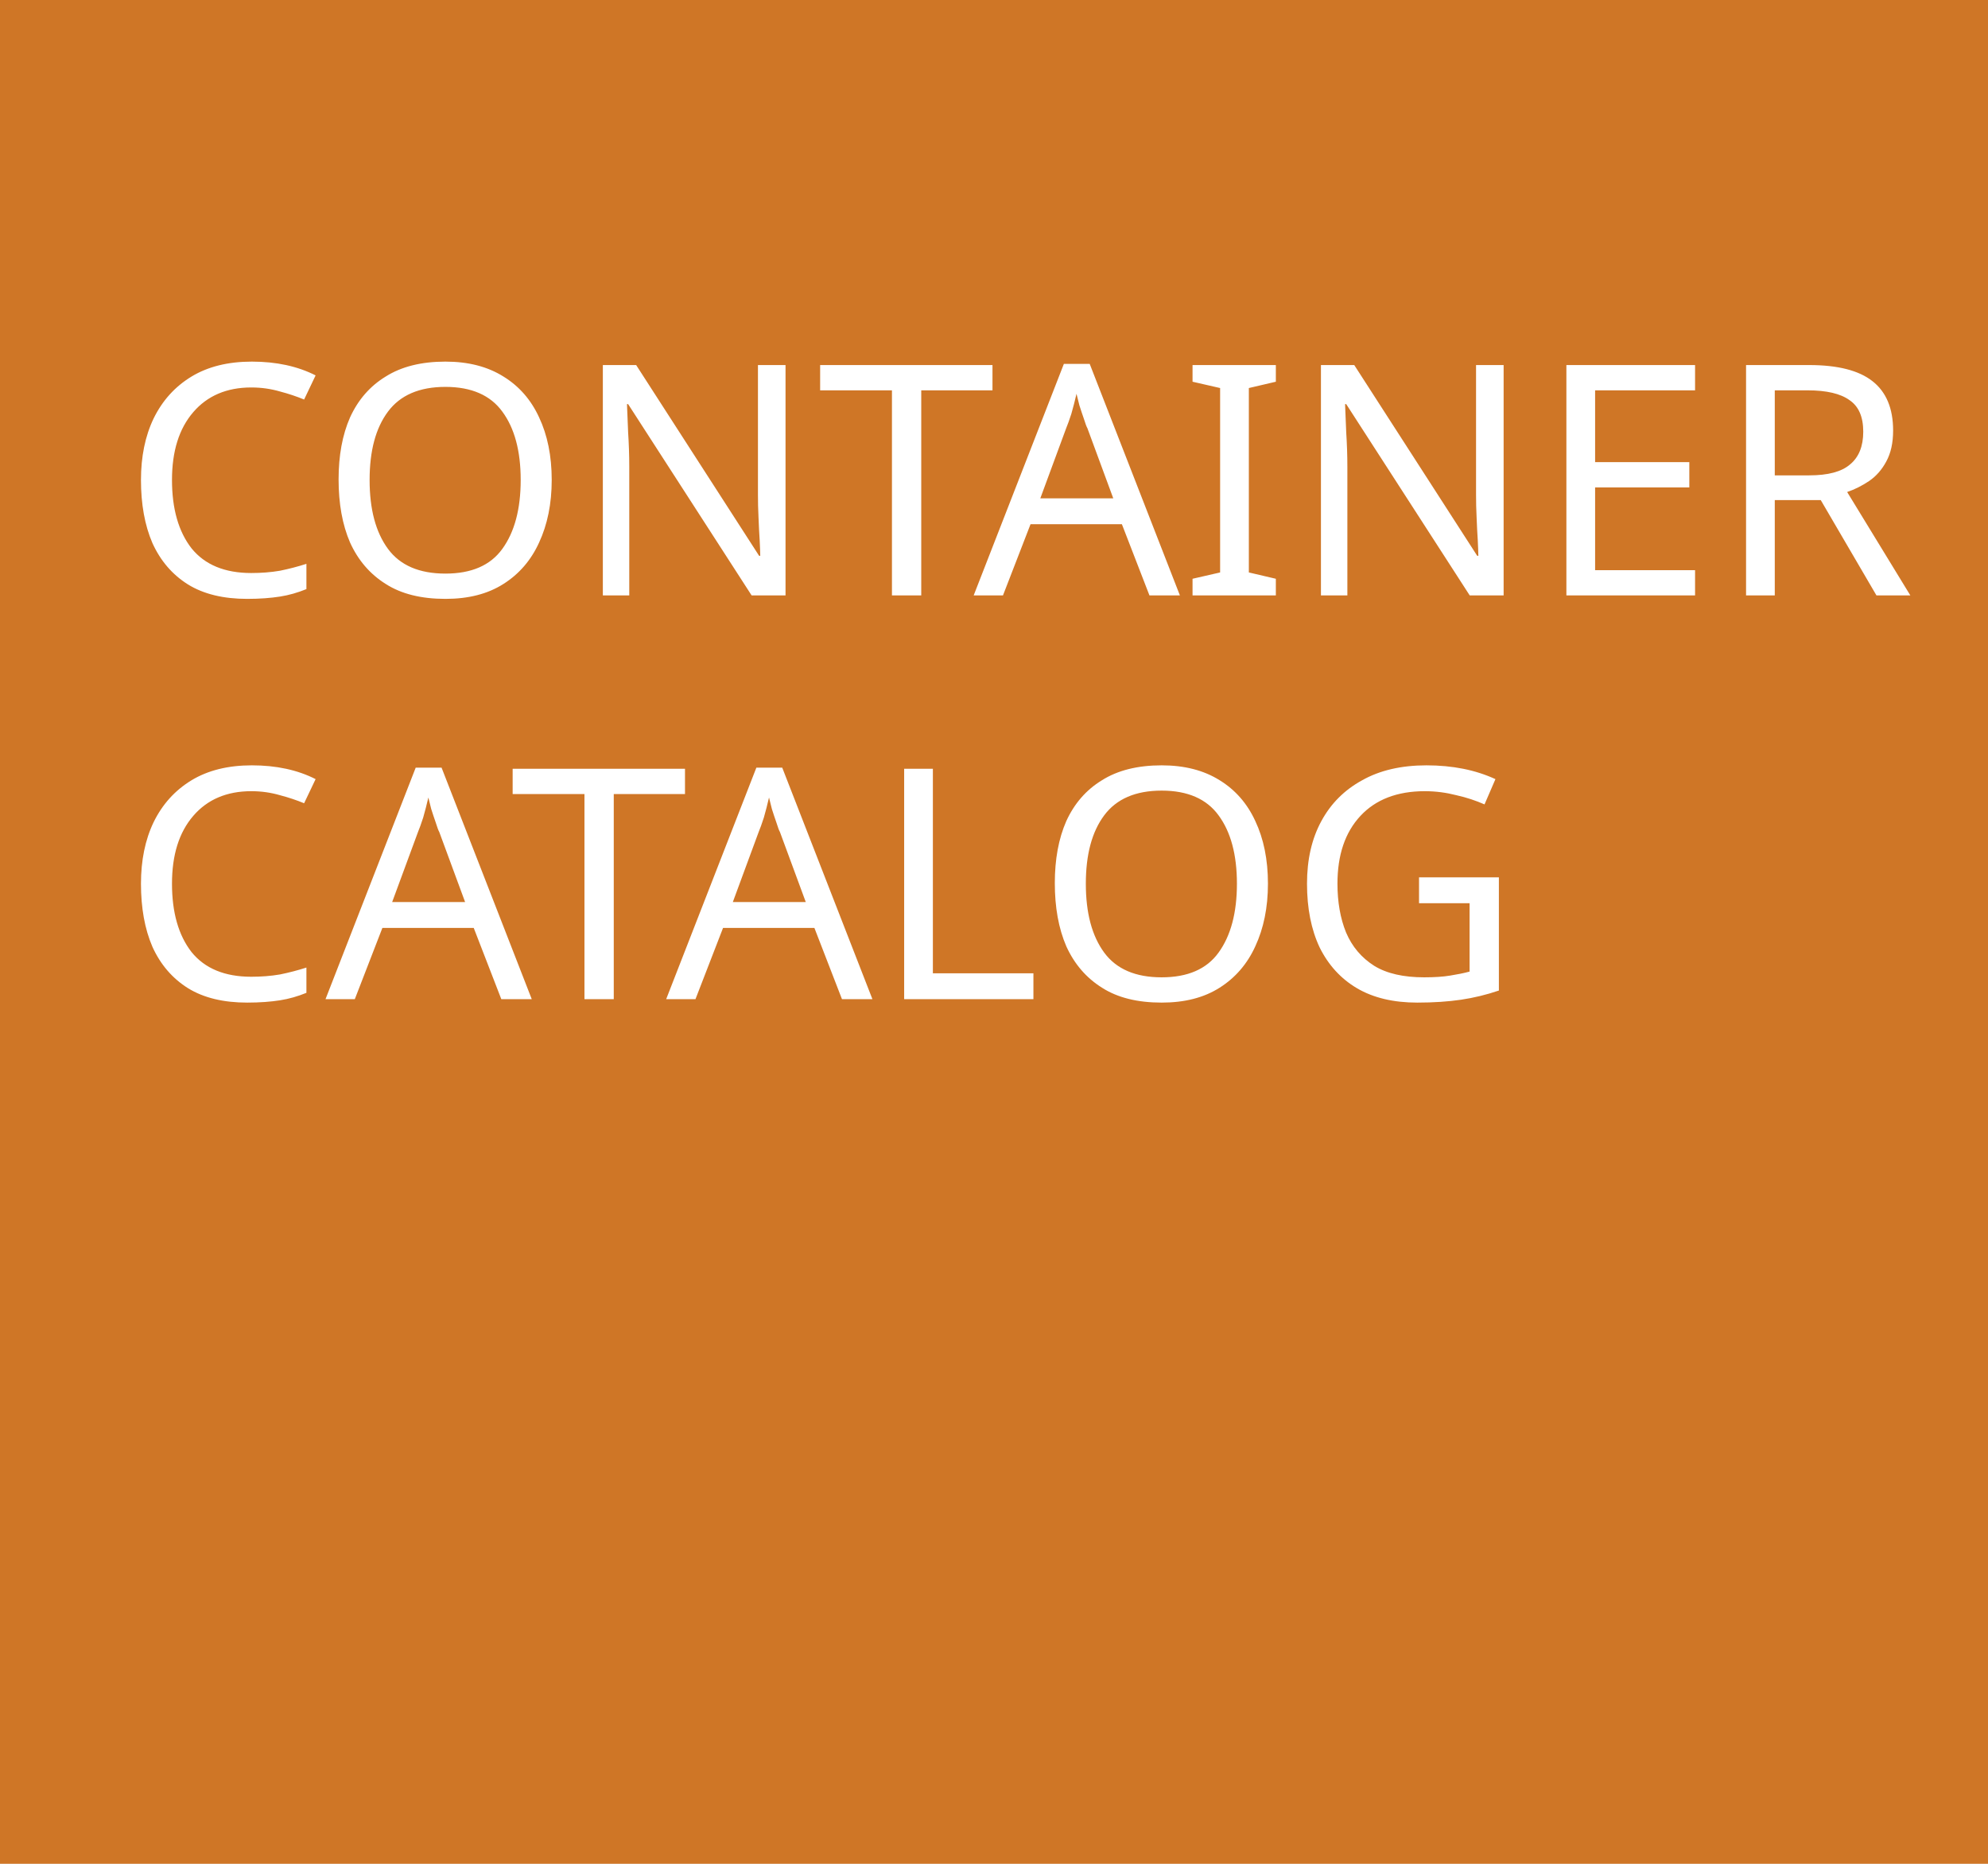
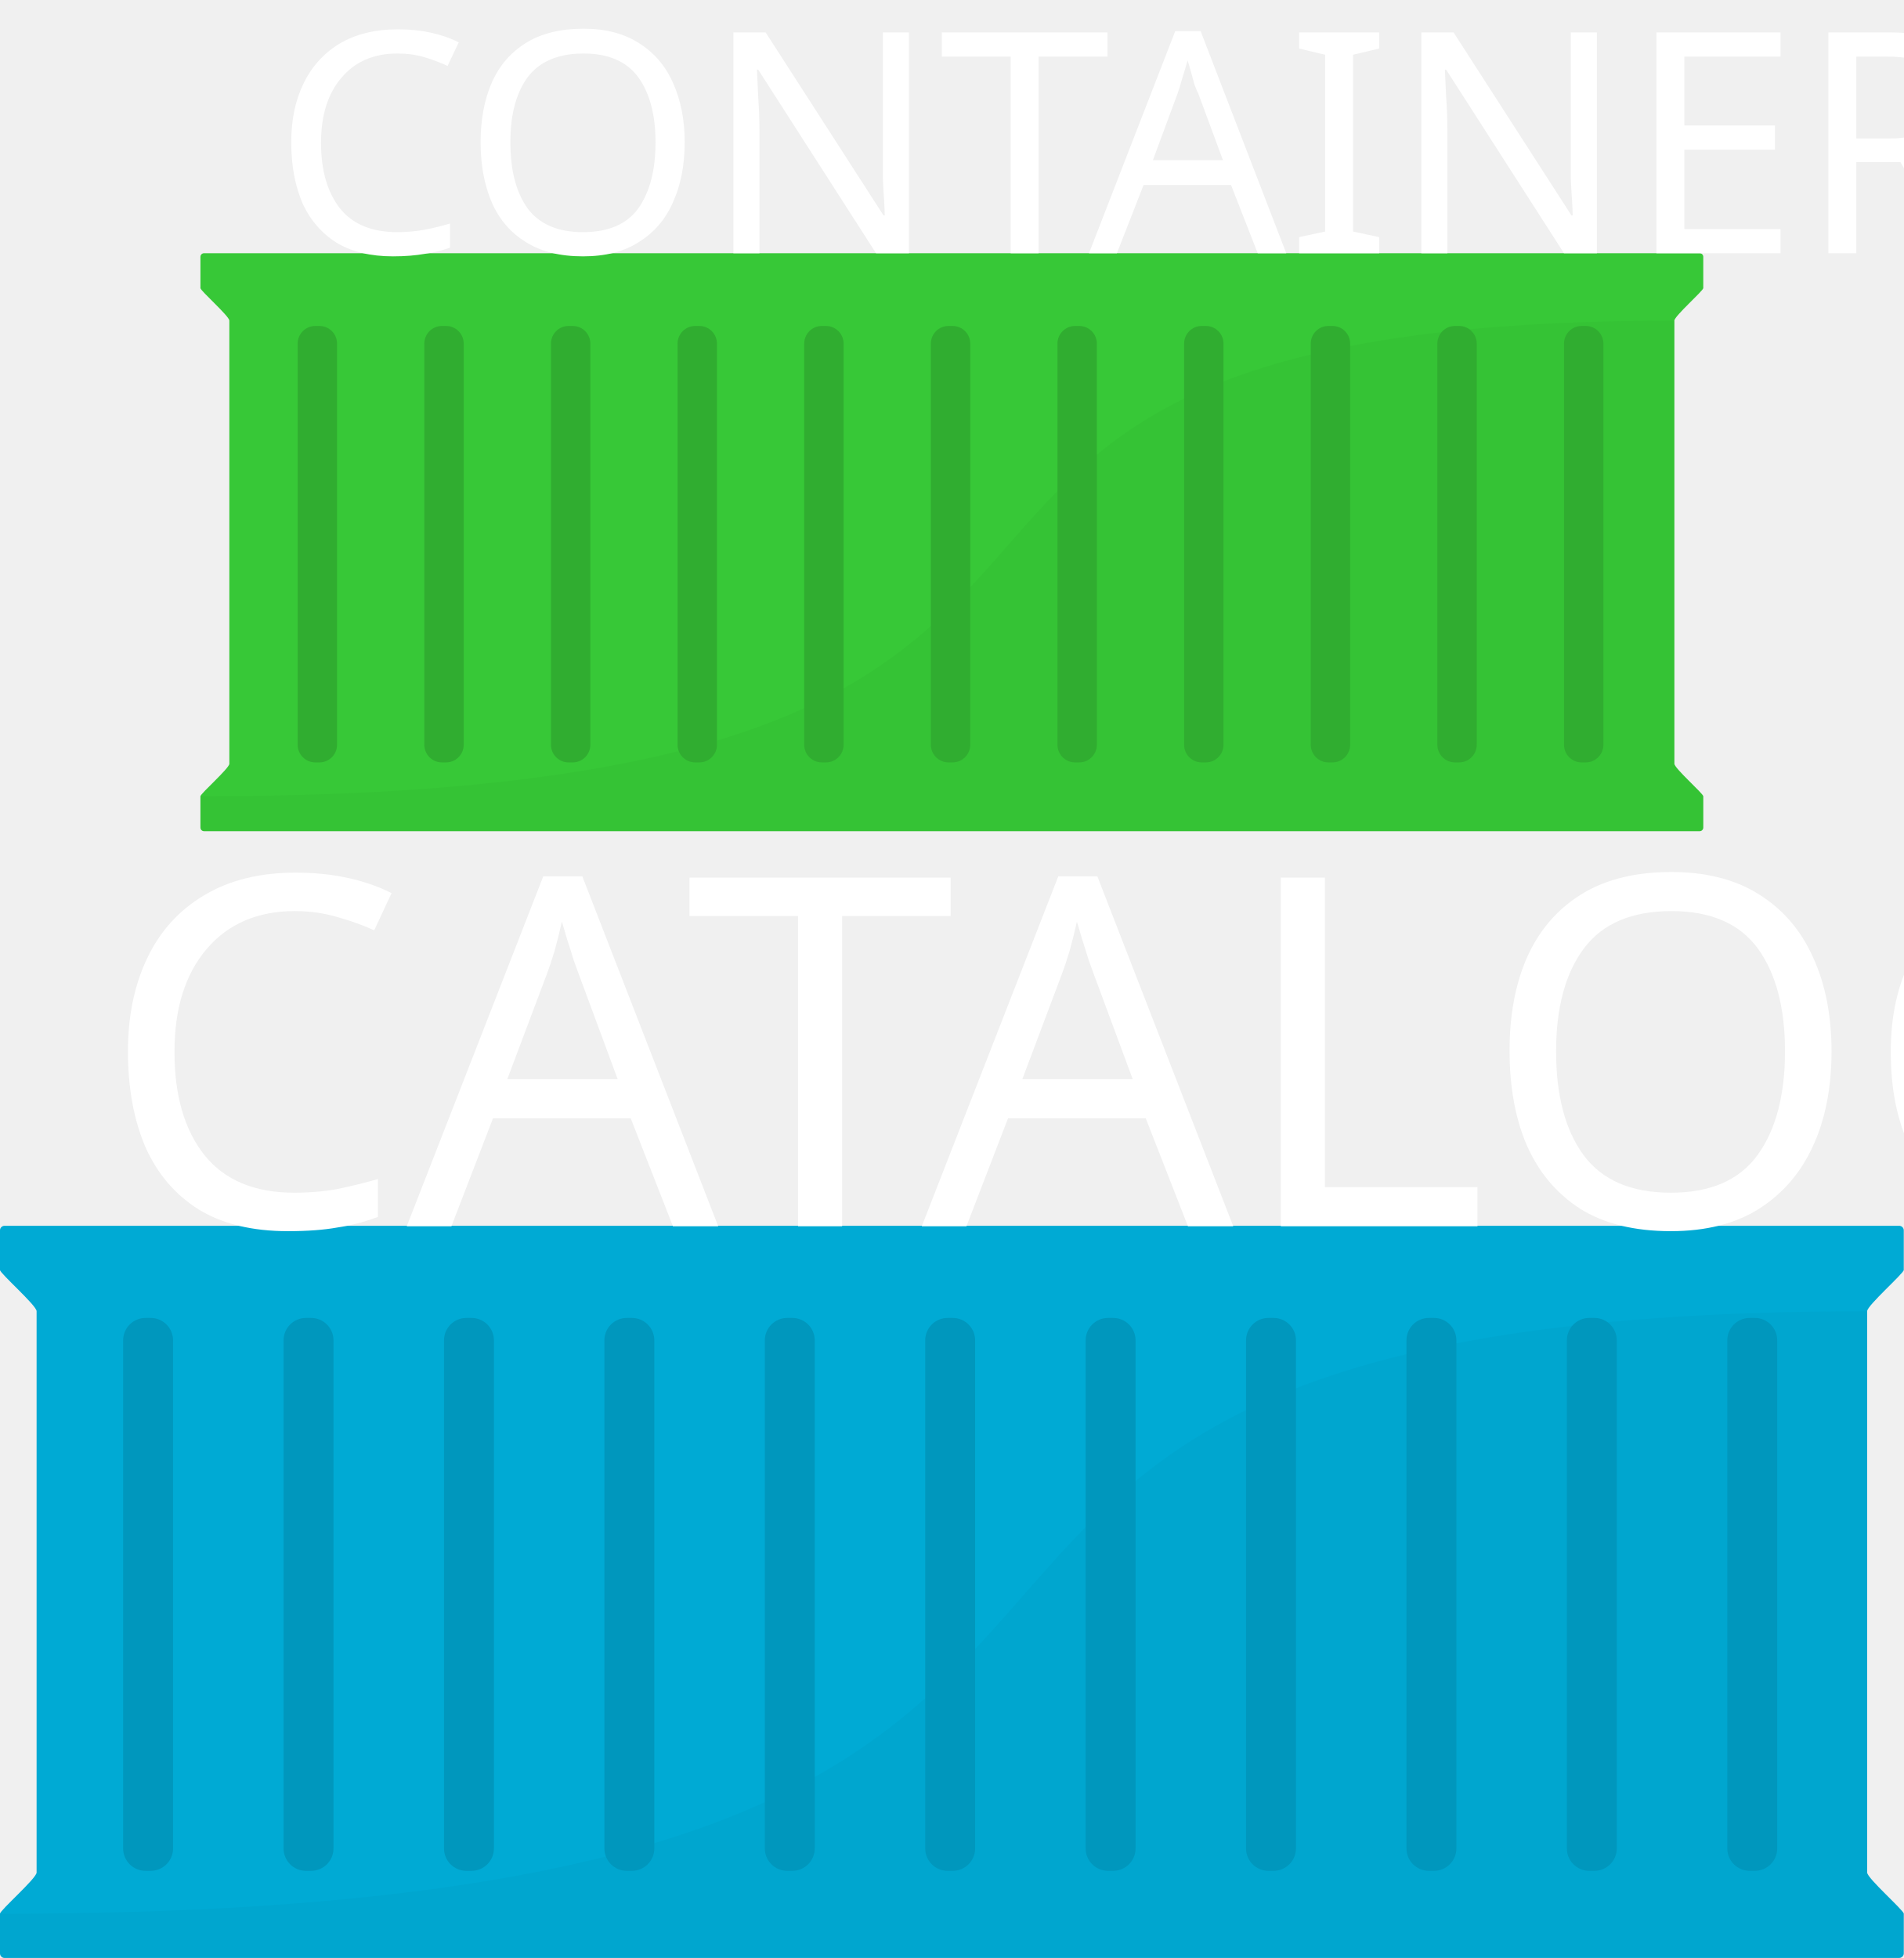
- <svg xmlns="http://www.w3.org/2000/svg" xmlns:ns1="http://www.openswatchbook.org/uri/2009/osb" width="54.071mm" height="50.691mm" viewBox="0 0 54.071 50.691" version="1.1" id="svg8">
+ <svg xmlns="http://www.w3.org/2000/svg" xmlns:ns1="http://www.openswatchbook.org/uri/2009/osb" width="47.953mm" height="49.32mm" viewBox="0 0 47.953 49.32" version="1.1" id="svg8">
  <defs id="defs2">
    <linearGradient id="linearGradient6197" ns1:paint="solid">
      <stop style="stop-color:#000000;stop-opacity:1;" offset="0" id="stop6195" />
    </linearGradient>
    <linearGradient id="linearGradient6191" ns1:paint="solid">
      <stop style="stop-color:#9adbe9;stop-opacity:1;" offset="0" id="stop6189" />
    </linearGradient>
    <linearGradient id="linearGradient6185" ns1:paint="solid">
      <stop style="stop-color:#9adbe9;stop-opacity:1;" offset="0" id="stop6183" />
    </linearGradient>
    <linearGradient id="linearGradient6131" ns1:paint="solid">
      <stop style="stop-color:#000000;stop-opacity:1;" offset="0" id="stop6129" />
    </linearGradient>
    <linearGradient id="linearGradient4914" ns1:paint="solid">
      <stop style="stop-color:#000000;stop-opacity:1;" offset="0" id="stop4912" />
    </linearGradient>
    <linearGradient id="linearGradient4812" ns1:paint="solid">
      <stop style="stop-color:#000000;stop-opacity:1;" offset="0" id="stop4810" />
    </linearGradient>
    <linearGradient id="linearGradient4571" ns1:paint="solid">
      <stop style="stop-color:#000000;stop-opacity:1;" offset="0" id="stop4569" />
    </linearGradient>
    <linearGradient id="linearGradient4556" ns1:paint="solid">
      <stop style="stop-color:#000000;stop-opacity:1;" offset="0" id="stop4554" />
    </linearGradient>
    <linearGradient id="linearGradient4543" ns1:paint="solid">
      <stop style="stop-color:#000000;stop-opacity:1;" offset="0" id="stop4541" />
    </linearGradient>
    <linearGradient id="linearGradient4535" ns1:paint="solid">
      <stop style="stop-color:#000000;stop-opacity:1;" offset="0" id="stop4533" />
    </linearGradient>
    <linearGradient id="linearGradient5069" ns1:paint="solid">
      <stop style="stop-color:#000000;stop-opacity:1;" offset="0" id="stop5067" />
    </linearGradient>
    <linearGradient id="linearGradient5043" ns1:paint="solid">
      <stop style="stop-color:#000000;stop-opacity:1;" offset="0" id="stop5041" />
    </linearGradient>
    <linearGradient ns1:paint="solid" id="linearGradient4640">
      <stop id="stop4638" offset="0" style="stop-color:#000000;stop-opacity:1;" />
    </linearGradient>
    <linearGradient ns1:paint="solid" id="linearGradient4628">
      <stop id="stop4626" offset="0" style="stop-color:#000000;stop-opacity:1;" />
    </linearGradient>
    <linearGradient id="linearGradient4568">
      <stop id="stop4566" offset="0" style="stop-color:#000000;stop-opacity:1;" />
    </linearGradient>
    <linearGradient ns1:paint="solid" id="linearGradient4560">
      <stop id="stop4558" offset="0" style="stop-color:#000000;stop-opacity:1;" />
    </linearGradient>
    <linearGradient ns1:paint="solid" id="linearGradient4552">
      <stop id="stop4550" offset="0" style="stop-color:#000000;stop-opacity:1;" />
    </linearGradient>
    <linearGradient ns1:paint="solid" id="linearGradient4542" gradientTransform="matrix(4.7971387e-8,0,0,1.3664462e-8,124.7186,120.1166)">
      <stop id="stop4540" offset="0" style="stop-color:#6d6d6d;stop-opacity:1;" />
    </linearGradient>
    <linearGradient ns1:paint="solid" id="linearGradient4534" gradientTransform="matrix(14.941,0,-1.063894,14.90307,-1173.676,-1573.945)">
      <stop id="stop4532" offset="0" style="stop-color:#eff1f1;stop-opacity:1;" />
    </linearGradient>
    <linearGradient ns1:paint="solid" id="820000-5">
      <stop id="stop4522" offset="0" style="stop-color:#820000;stop-opacity:1;" />
    </linearGradient>
    <linearGradient ns1:paint="solid" id="cc0000-7" gradientTransform="matrix(0.09375885,0.03832436,-0.03832436,0.09375885,156.1023,158.3575)">
      <stop id="stop4514" offset="0" style="stop-color:#cd0000;stop-opacity:1;" />
    </linearGradient>
    <linearGradient ns1:paint="solid" id="a30000-6">
      <stop id="stop4506" offset="0" style="stop-color:#810000;stop-opacity:1;" />
    </linearGradient>
  </defs>
-   <g id="layer1" transform="translate(-114.2362,-81.73916)">
-     <rect style="fill:#cf7626;fill-opacity:1;fill-rule:evenodd;stroke:none;stroke-width:2.782;stroke-linecap:round;stroke-linejoin:miter;stroke-miterlimit:4;stroke-dasharray:none;stroke-dashoffset:8.844;stroke-opacity:1;paint-order:normal" id="rect4613" width="54.071" height="50.691" x="114.236" y="81.739" />
-     <text xml:space="preserve" style="font-style:normal;font-variant:normal;font-weight:normal;font-stretch:normal;font-size:8.783px;line-height:5.489px;font-family:Overpass;-inkscape-font-specification:Overpass;letter-spacing:0px;word-spacing:0px;fill:#ffffff;fill-opacity:1;stroke:none;stroke-width:0.22px;stroke-linecap:butt;stroke-linejoin:miter;stroke-opacity:1" x="117.538" y="97.934" id="text4617">
-       <tspan x="117.538" y="97.934" style="fill:#ffffff;fill-opacity:1;stroke-width:0.22px" id="tspan4619">CONTAINER</tspan>
-       <tspan x="117.538" y="103.423" style="fill:#ffffff;fill-opacity:1;stroke-width:0.22px" id="tspan4632" />
-       <tspan x="117.538" y="108.912" style="fill:#ffffff;fill-opacity:1;stroke-width:0.22px" id="tspan4634">CATALOG</tspan>
+   <g id="layer1" transform="translate(-117.9412,-83.05057)">
+     <path style="opacity:1;fill:#00aad4;fill-opacity:1;stroke:none;stroke-width:0.133;stroke-linejoin:round;stroke-miterlimit:4;stroke-dasharray:none;stroke-opacity:1" d="m 118.056,113.927 c -0.064,0 -0.115,0.051 -0.115,0.115 v 0.998 c 0,0.085 0.922,0.894 0.922,1.038 v 14.14 c 0,0.144 -0.922,0.952 -0.922,1.037 v 0.998 c 0,0.064 0.051,0.116 0.115,0.116 h 0.807 0.192 45.917 0.806 c 0.064,0 0.116,-0.052 0.116,-0.116 v -0.998 c 0,-0.085 -0.922,-0.893 -0.922,-1.037 v -14.14 c 0,-0.144 0.922,-0.953 0.922,-1.038 v -0.998 c 0,-0.064 -0.052,-0.115 -0.116,-0.115 h -0.806 -45.917 z" id="rect5250" />
+     <path id="path5420" d="m 117.941,131.256 v 0.998 c 0,0.064 0.051,0.116 0.115,0.116 h 0.807 0.192 45.917 0.806 c 0.064,0 0.116,-0.052 0.116,-0.116 v -0.998 c 0,-0.085 -0.922,-0.893 -0.922,-1.037 v -14.14 c -31.123,0 -10.89,15.177 -47.031,15.177 z" style="opacity:1;fill:#0088aa;fill-opacity:0.118;stroke:none;stroke-width:0.533;stroke-linejoin:round;stroke-miterlimit:4;stroke-dasharray:none;stroke-opacity:1" />
+     <rect y="116.248" x="137.206" height="13.927" width="1.257" id="rect5270" style="opacity:1;fill:#0097bd;fill-opacity:1;stroke:none;stroke-width:0.595;stroke-linejoin:round;stroke-miterlimit:4;stroke-dasharray:none;stroke-opacity:1" ry="0.564" />
+     <rect ry="0.564" style="opacity:1;fill:#0097bd;fill-opacity:1;stroke:none;stroke-width:0.595;stroke-linejoin:round;stroke-miterlimit:4;stroke-dasharray:none;stroke-opacity:1" id="rect5272" width="1.257" height="13.927" x="133.165" y="116.248" />
+     <rect y="116.248" x="129.125" height="13.927" width="1.257" id="rect5274" style="opacity:1;fill:#0097bd;fill-opacity:1;stroke:none;stroke-width:0.595;stroke-linejoin:round;stroke-miterlimit:4;stroke-dasharray:none;stroke-opacity:1" ry="0.564" />
+     <rect ry="0.564" style="opacity:1;fill:#0097bd;fill-opacity:1;stroke:none;stroke-width:0.595;stroke-linejoin:round;stroke-miterlimit:4;stroke-dasharray:none;stroke-opacity:1" id="rect5276" width="1.257" height="13.927" x="125.084" y="116.248" />
+     <rect y="116.248" x="121.043" height="13.927" width="1.257" id="rect5278" style="opacity:1;fill:#0097bd;fill-opacity:1;stroke:none;stroke-width:0.595;stroke-linejoin:round;stroke-miterlimit:4;stroke-dasharray:none;stroke-opacity:1" ry="0.564" />
+     <rect ry="0.564" style="opacity:1;fill:#0097bd;fill-opacity:1;stroke:none;stroke-width:0.595;stroke-linejoin:round;stroke-miterlimit:4;stroke-dasharray:none;stroke-opacity:1" id="rect5280" width="1.257" height="13.927" x="157.408" y="116.248" />
+     <rect y="116.248" x="153.368" height="13.927" width="1.257" id="rect5282" style="opacity:1;fill:#0097bd;fill-opacity:1;stroke:none;stroke-width:0.595;stroke-linejoin:round;stroke-miterlimit:4;stroke-dasharray:none;stroke-opacity:1" ry="0.564" />
+     <rect ry="0.564" style="opacity:1;fill:#0097bd;fill-opacity:1;stroke:none;stroke-width:0.595;stroke-linejoin:round;stroke-miterlimit:4;stroke-dasharray:none;stroke-opacity:1" id="rect5284" width="1.257" height="13.927" x="149.327" y="116.248" />
+     <rect y="116.248" x="145.287" height="13.927" width="1.257" id="rect5286" style="opacity:1;fill:#0097bd;fill-opacity:1;stroke:none;stroke-width:0.595;stroke-linejoin:round;stroke-miterlimit:4;stroke-dasharray:none;stroke-opacity:1" ry="0.564" />
+     <rect ry="0.564" style="opacity:1;fill:#0097bd;fill-opacity:1;stroke:none;stroke-width:0.595;stroke-linejoin:round;stroke-miterlimit:4;stroke-dasharray:none;stroke-opacity:1" id="rect5288" width="1.257" height="13.927" x="141.246" y="116.248" />
+     <rect y="116.248" x="161.449" height="13.927" width="1.257" id="rect5290" style="opacity:1;fill:#0097bd;fill-opacity:1;stroke:none;stroke-width:0.595;stroke-linejoin:round;stroke-miterlimit:4;stroke-dasharray:none;stroke-opacity:1" ry="0.564" />
+     <path id="path5640" d="m 123.081,89.429 c -0.051,0 -0.091,0.04 -0.091,0.091 v 0.788 c 0,0.067 0.728,0.706 0.728,0.819 v 11.162 c 0,0.114 -0.728,0.752 -0.728,0.819 v 0.788 c 0,0.051 0.041,0.091 0.091,0.091 h 0.637 0.151 36.248 0.636 c 0.051,0 0.091,-0.041 0.091,-0.091 v -0.788 c 0,-0.067 -0.728,-0.705 -0.728,-0.819 V 91.127 c 0,-0.114 0.728,-0.752 0.728,-0.819 v -0.788 c 0,-0.051 -0.041,-0.091 -0.091,-0.091 h -0.636 -36.248 z" style="opacity:1;fill:#37c837;fill-opacity:1;stroke:none;stroke-width:0.421;stroke-linejoin:round;stroke-miterlimit:4;stroke-dasharray:none;stroke-opacity:1" />
+     <path style="opacity:1;fill:#2ca02c;fill-opacity:0.126;stroke:none;stroke-width:0.421;stroke-linejoin:round;stroke-miterlimit:4;stroke-dasharray:none;stroke-opacity:1" d="m 122.99,103.109 v 0.788 c 0,0.051 0.041,0.091 0.091,0.091 h 0.637 0.151 36.248 0.636 c 0.051,0 0.091,-0.041 0.091,-0.091 v -0.788 c 0,-0.067 -0.728,-0.705 -0.728,-0.819 V 91.127 c -24.569,0 -8.597,11.981 -37.127,11.981 z" id="path5642" />
+     <rect ry="0.445" style="opacity:1;fill:#30ad30;fill-opacity:1;stroke:none;stroke-width:0.47;stroke-linejoin:round;stroke-miterlimit:4;stroke-dasharray:none;stroke-opacity:1" id="rect5644" width="0.992" height="10.994" x="138.198" y="91.261" />
+     <rect y="91.261" x="135.008" height="10.994" width="0.992" id="rect5646" style="opacity:1;fill:#30ad30;fill-opacity:1;stroke:none;stroke-width:0.47;stroke-linejoin:round;stroke-miterlimit:4;stroke-dasharray:none;stroke-opacity:1" ry="0.445" />
+     <rect ry="0.445" style="opacity:1;fill:#30ad30;fill-opacity:1;stroke:none;stroke-width:0.47;stroke-linejoin:round;stroke-miterlimit:4;stroke-dasharray:none;stroke-opacity:1" id="rect5648" width="0.992" height="10.994" x="131.819" y="91.261" />
+     <rect y="91.261" x="128.629" height="10.994" width="0.992" id="rect5650" style="opacity:1;fill:#30ad30;fill-opacity:1;stroke:none;stroke-width:0.47;stroke-linejoin:round;stroke-miterlimit:4;stroke-dasharray:none;stroke-opacity:1" ry="0.445" />
+     <rect ry="0.445" style="opacity:1;fill:#30ad30;fill-opacity:1;stroke:none;stroke-width:0.47;stroke-linejoin:round;stroke-miterlimit:4;stroke-dasharray:none;stroke-opacity:1" id="rect5652" width="0.992" height="10.994" x="125.439" y="91.261" />
+     <rect y="91.261" x="154.146" height="10.994" width="0.992" id="rect5654" style="opacity:1;fill:#30ad30;fill-opacity:1;stroke:none;stroke-width:0.47;stroke-linejoin:round;stroke-miterlimit:4;stroke-dasharray:none;stroke-opacity:1" ry="0.445" />
+     <rect ry="0.445" style="opacity:1;fill:#30ad30;fill-opacity:1;stroke:none;stroke-width:0.47;stroke-linejoin:round;stroke-miterlimit:4;stroke-dasharray:none;stroke-opacity:1" id="rect5656" width="0.992" height="10.994" x="150.957" y="91.261" />
+     <rect y="91.261" x="147.767" height="10.994" width="0.992" id="rect5658" style="opacity:1;fill:#30ad30;fill-opacity:1;stroke:none;stroke-width:0.47;stroke-linejoin:round;stroke-miterlimit:4;stroke-dasharray:none;stroke-opacity:1" ry="0.445" />
+     <rect ry="0.445" style="opacity:1;fill:#30ad30;fill-opacity:1;stroke:none;stroke-width:0.47;stroke-linejoin:round;stroke-miterlimit:4;stroke-dasharray:none;stroke-opacity:1" id="rect5660" width="0.992" height="10.994" x="144.577" y="91.261" />
+     <rect y="91.261" x="141.388" height="10.994" width="0.992" id="rect5662" style="opacity:1;fill:#30ad30;fill-opacity:1;stroke:none;stroke-width:0.47;stroke-linejoin:round;stroke-miterlimit:4;stroke-dasharray:none;stroke-opacity:1" ry="0.445" />
+     <rect ry="0.445" style="opacity:1;fill:#30ad30;fill-opacity:1;stroke:none;stroke-width:0.47;stroke-linejoin:round;stroke-miterlimit:4;stroke-dasharray:none;stroke-opacity:1" id="rect5664" width="0.992" height="10.994" x="157.336" y="91.261" />
+     <text xml:space="preserve" style="font-style:normal;font-variant:normal;font-weight:normal;font-stretch:normal;font-size:7.792px;line-height:4.87px;font-family:Overpass;-inkscape-font-specification:Overpass;letter-spacing:0px;word-spacing:0px;fill:#ffffff;fill-opacity:1;stroke:none;stroke-width:0.195px;stroke-linecap:butt;stroke-linejoin:miter;stroke-opacity:1" x="124.808" y="89.431" id="text4617">
+       <tspan x="124.808" y="89.431" style="font-style:normal;font-variant:normal;font-weight:normal;font-stretch:normal;font-family:Oswald;-inkscape-font-specification:Oswald;fill:#ffffff;fill-opacity:1;stroke-width:0.195px" id="tspan4619">CONTAINER</tspan>
+       <tspan x="124.808" y="94.301" style="font-style:normal;font-variant:normal;font-weight:normal;font-stretch:normal;font-family:Oswald;-inkscape-font-specification:Oswald;fill:#ffffff;fill-opacity:1;stroke-width:0.195px" id="tspan4632" />
+       <tspan x="124.808" y="99.172" style="font-style:normal;font-variant:normal;font-weight:normal;font-stretch:normal;font-family:Oswald;-inkscape-font-specification:Oswald;fill:#ffffff;fill-opacity:1;stroke-width:0.195px" id="tspan4634" />
+     </text>
+     <text xml:space="preserve" style="font-style:normal;font-weight:normal;font-size:12.296px;line-height:1.25;font-family:sans-serif;letter-spacing:0px;word-spacing:0px;fill:#000000;fill-opacity:1;stroke:none;stroke-width:0.307" x="120.415" y="113.937" id="text5702">
+       <tspan id="tspan5700" x="120.415" y="113.937" style="font-style:normal;font-variant:normal;font-weight:normal;font-stretch:normal;font-family:Oswald;-inkscape-font-specification:Oswald;fill:#ffffff;stroke-width:0.307">CATALOG</tspan>
    </text>
  </g>
</svg>
